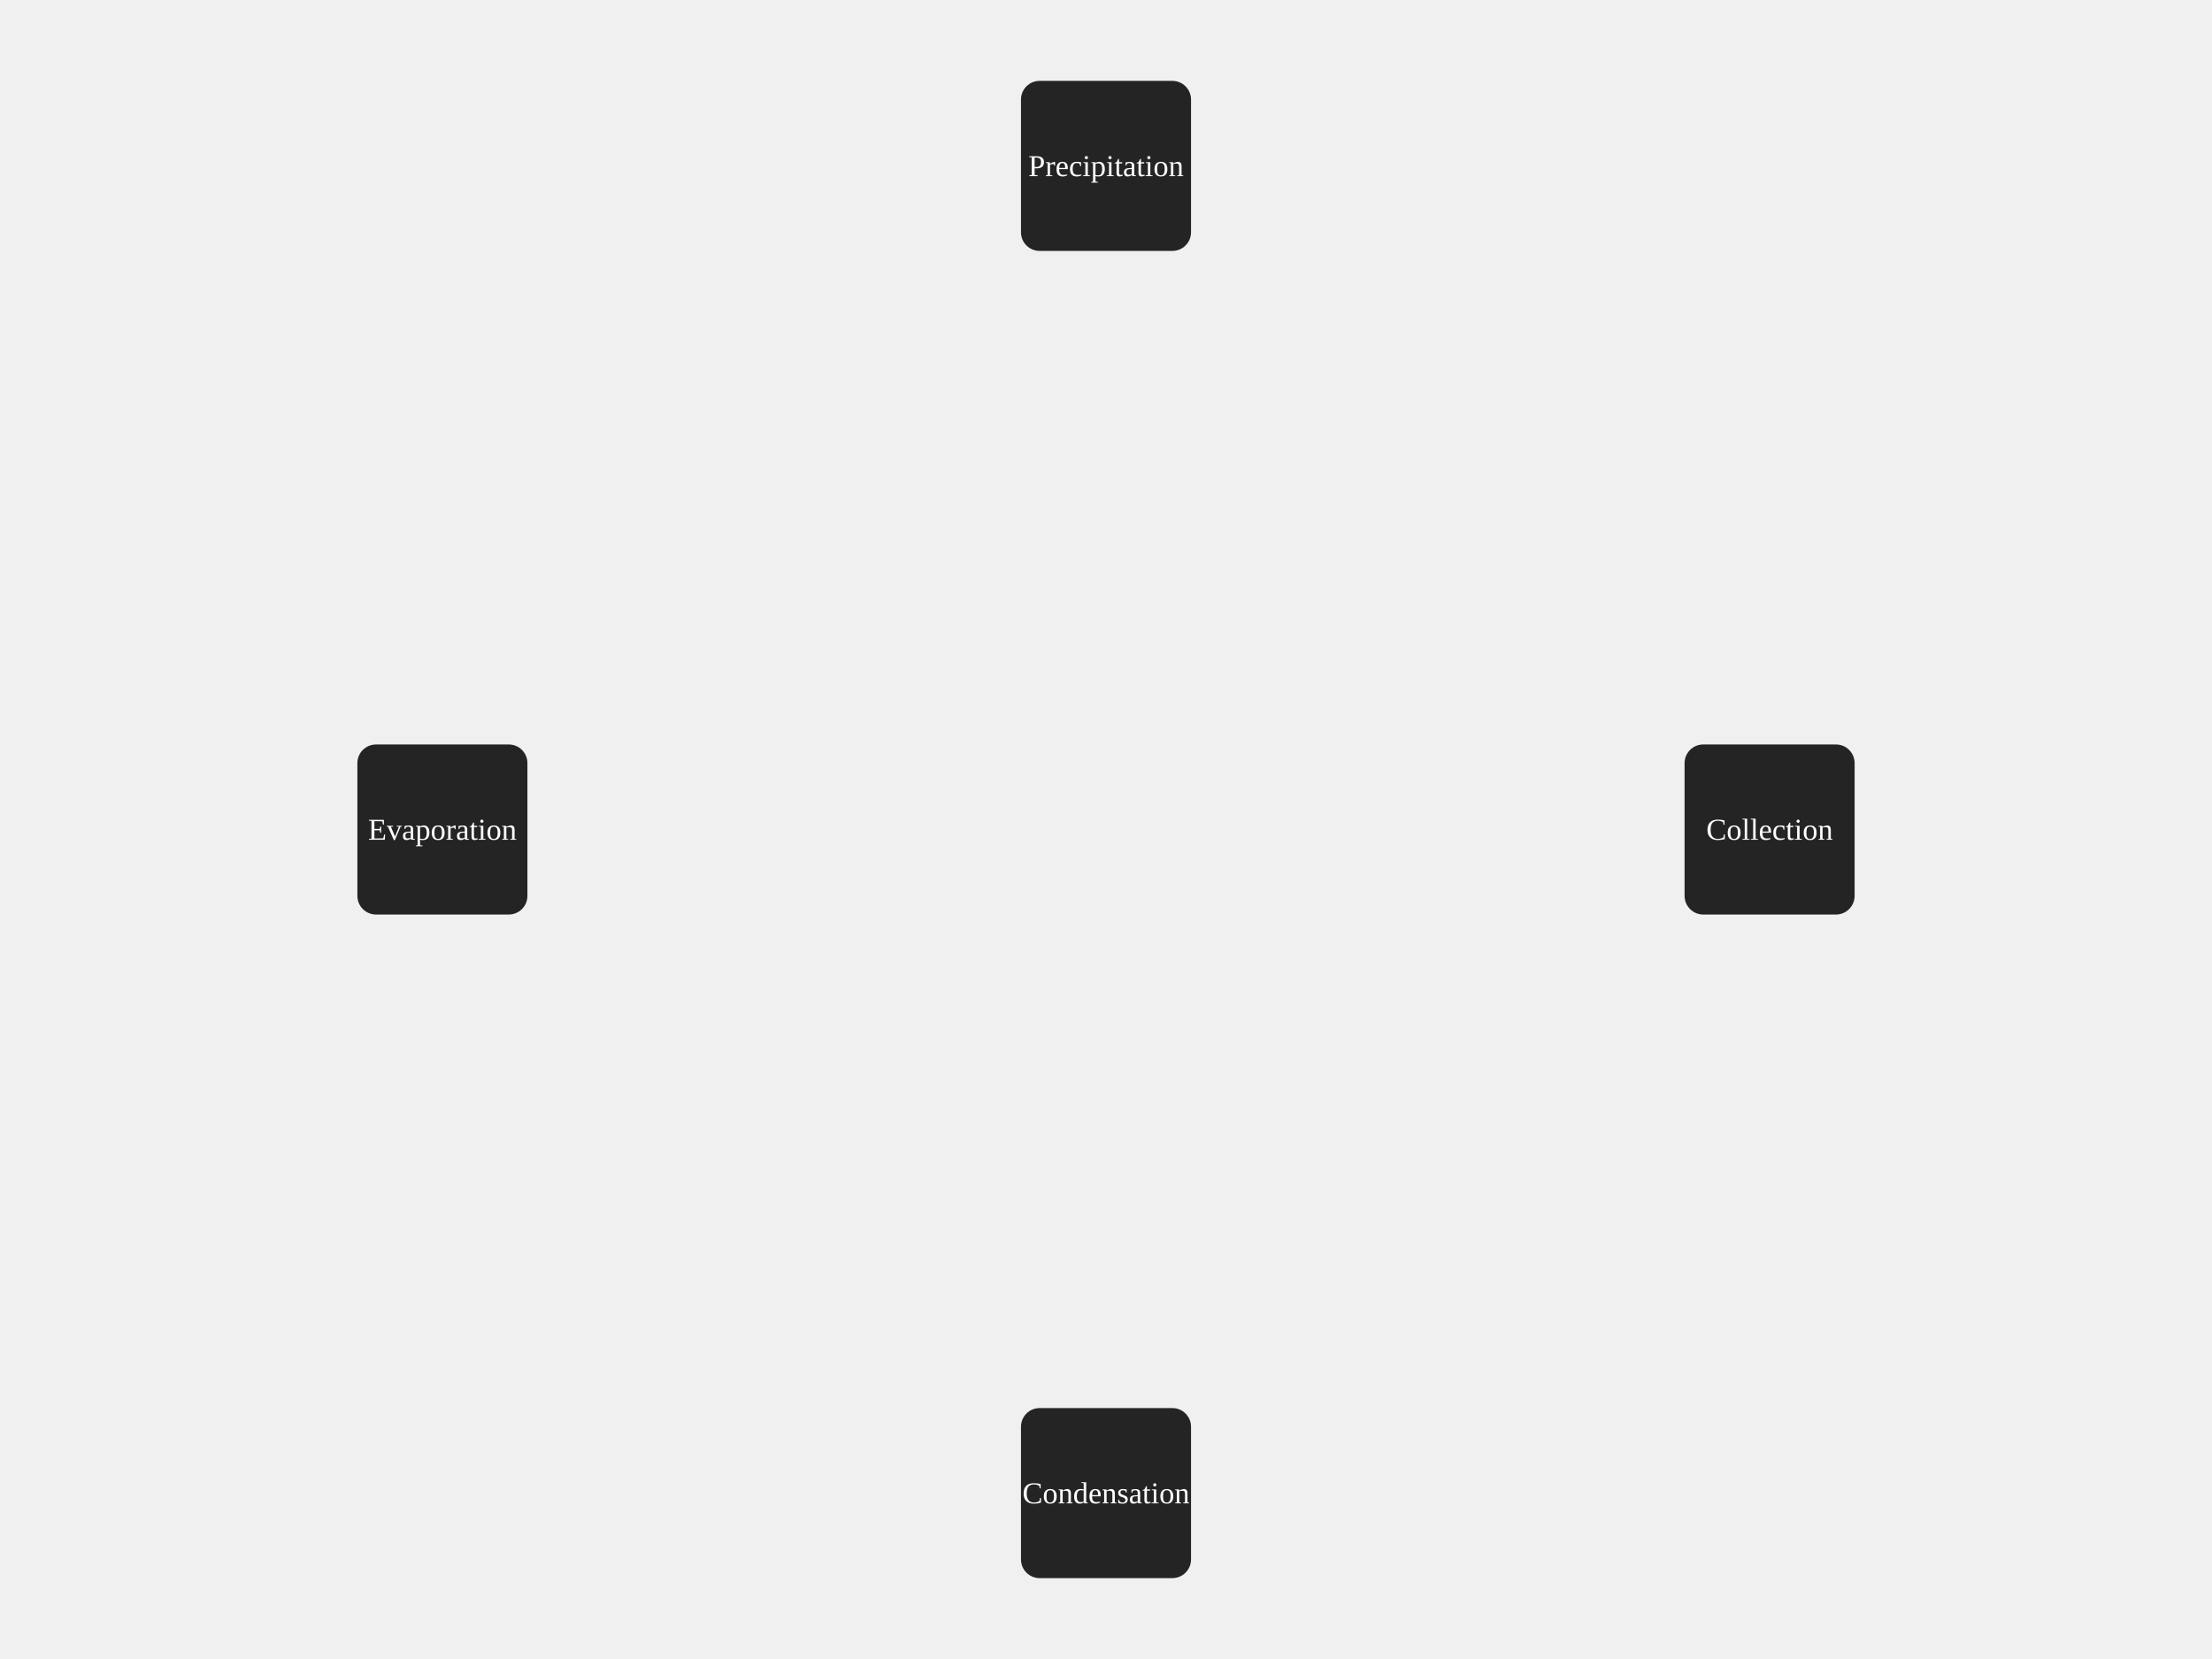
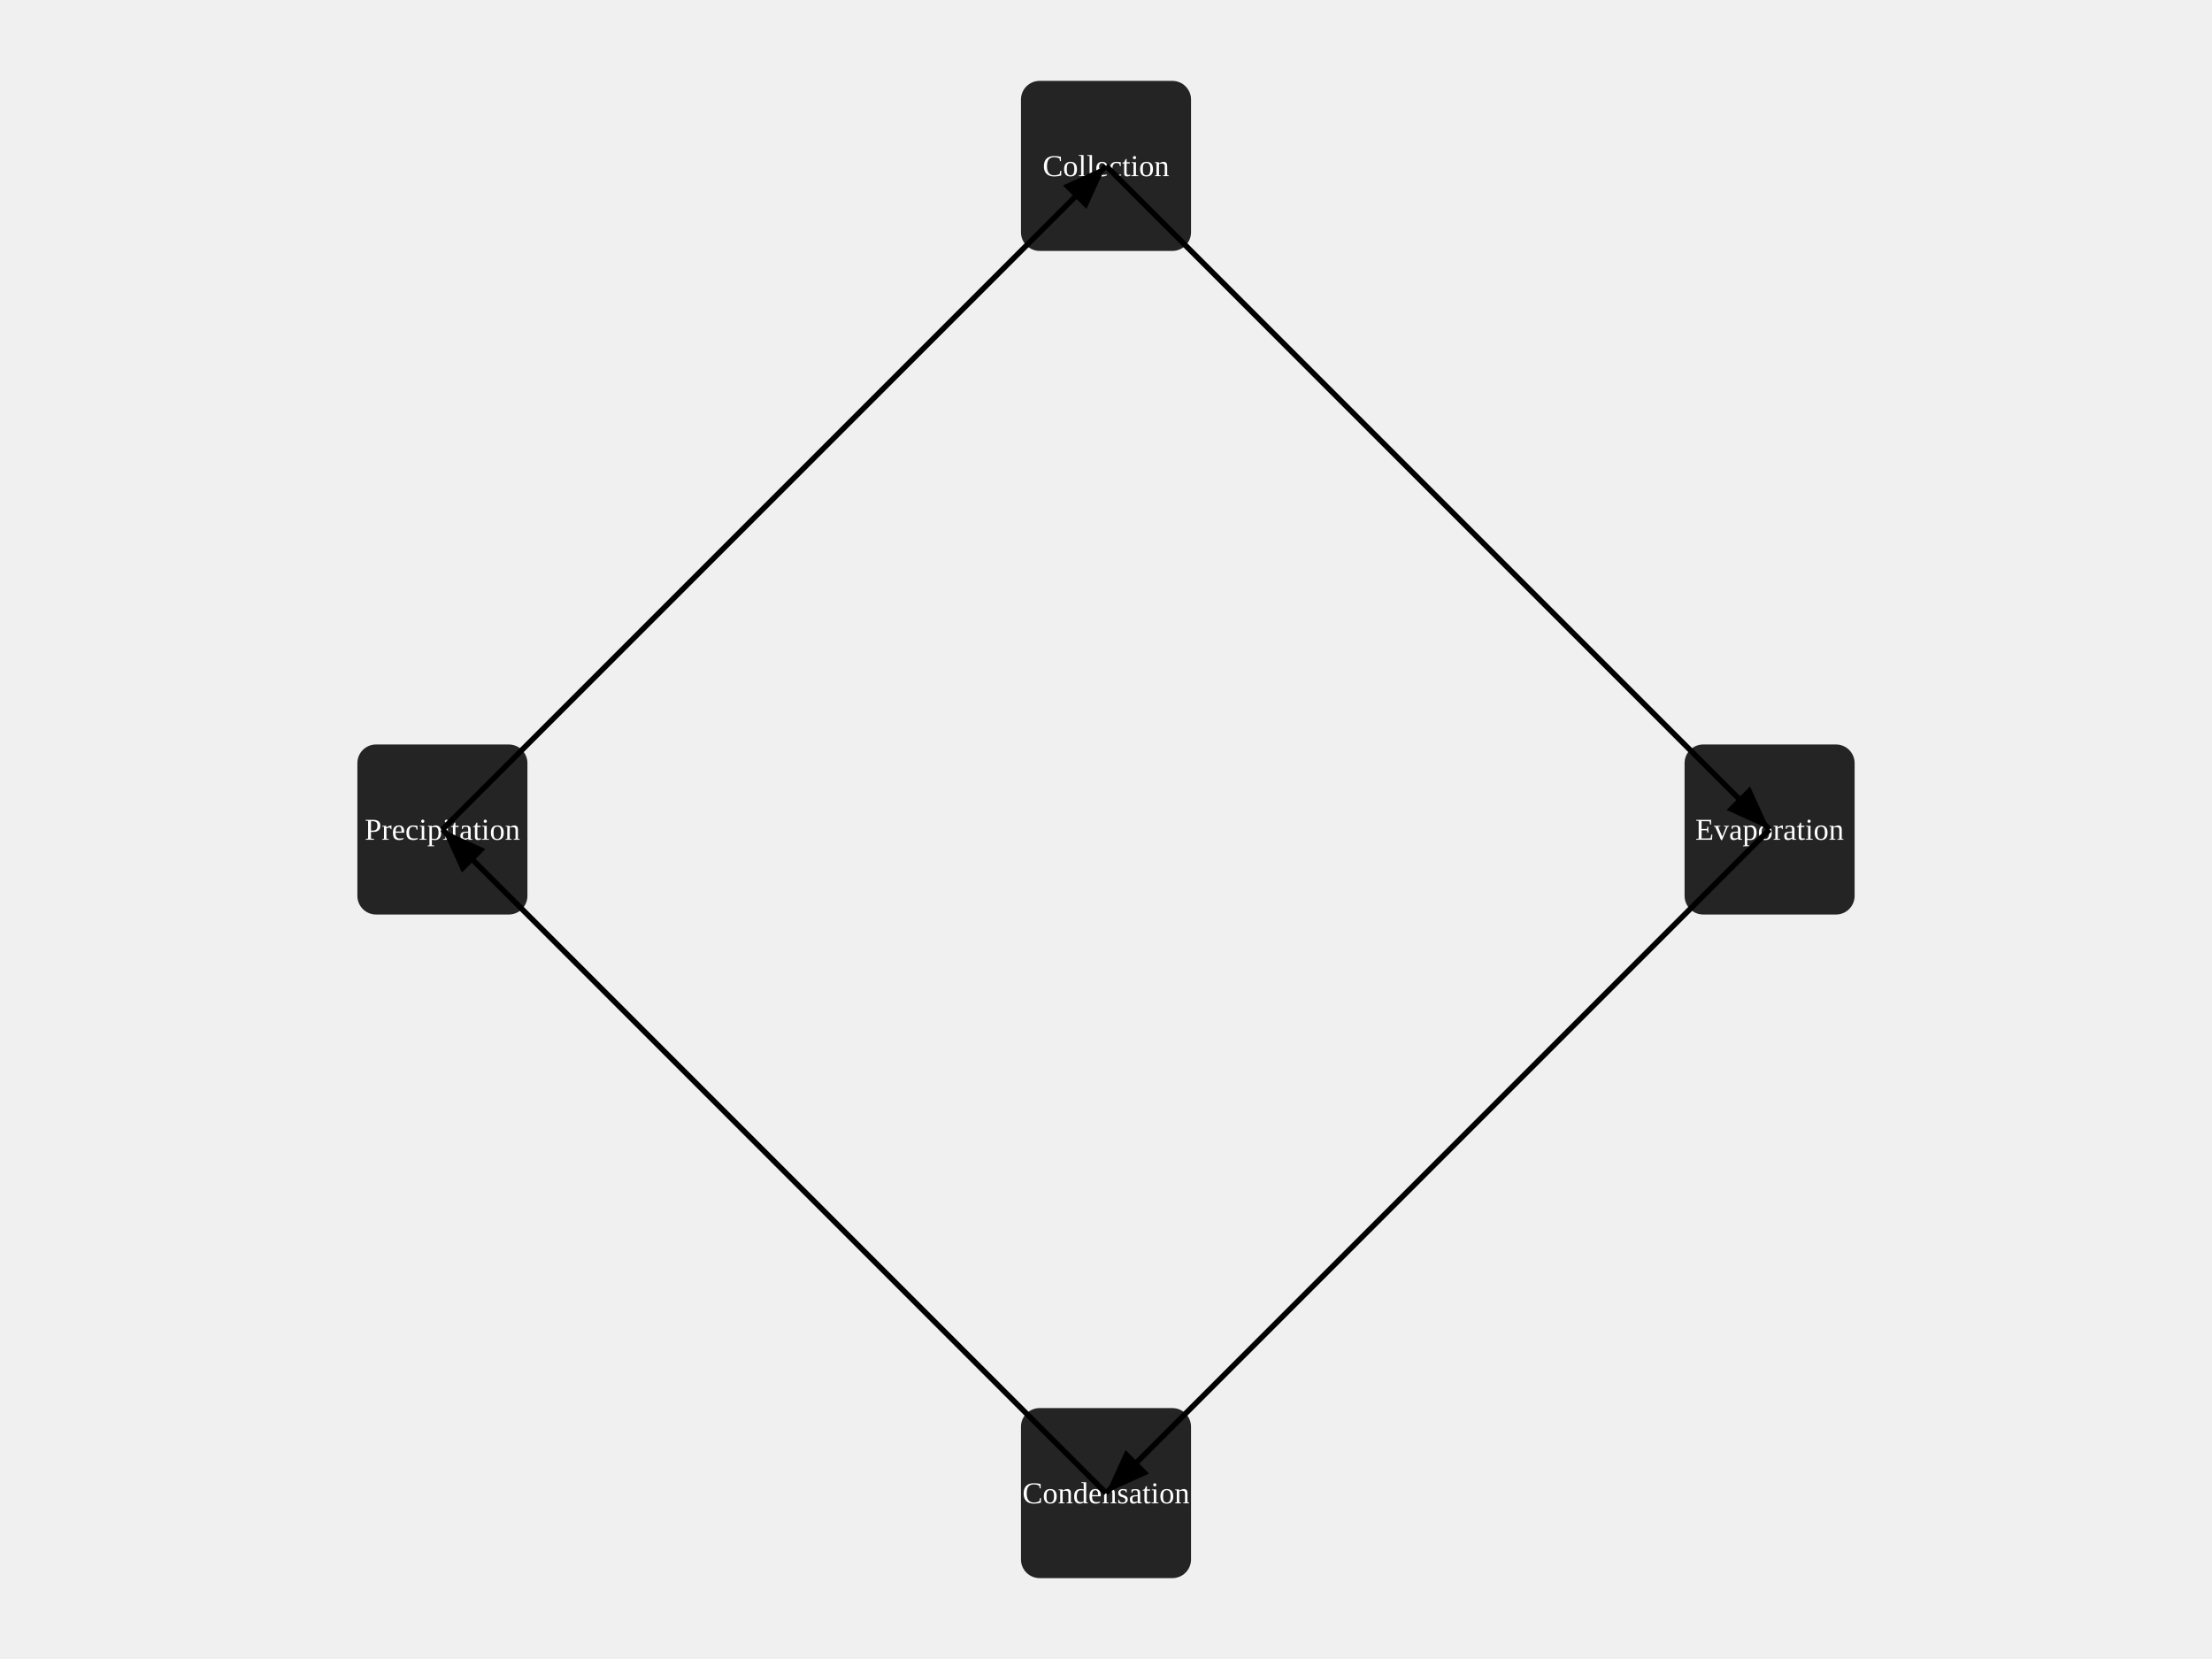
<svg xmlns="http://www.w3.org/2000/svg" viewBox="0 0 800 600" width="800" height="600" role="img">
  <defs>
    <marker id="arrowhead" markerWidth="8" markerHeight="6" refX="8" refY="3" orient="auto">
      <polygon points="0 0, 8 3, 0 6" fill="currentColor" />
    </marker>
  </defs>
  <g id="diagram-root">
    <g id="diagram-nodes">
-       <rect id="node-evaporation" data-oedu-role="selectable" data-oedu-interactive="true" aria-label="Evaporation" title="Liquid becomes vapour" x="130" y="270" width="60" height="60" rx="6" fill="currentColor" opacity="0.85" stroke="currentColor" stroke-width="1.5" />
-       <text x="160" y="300" text-anchor="middle" dominant-baseline="central" font-size="11" fill="white">Evaporation</text>
+       <rect id="node-evaporation" data-oedu-role="selectable" data-oedu-interactive="true" aria-label="Evaporation" title="Liquid becomes vapour" x="610" y="270" width="60" height="60" rx="6" fill="currentColor" opacity="0.85" stroke="currentColor" stroke-width="1.5" />
+       <text x="640" y="300" text-anchor="middle" dominant-baseline="central" font-size="11" fill="white">Evaporation</text>
      <rect id="node-condensation" data-oedu-role="selectable" data-oedu-interactive="true" aria-label="Condensation" x="370" y="510" width="60" height="60" rx="6" fill="currentColor" opacity="0.85" stroke="currentColor" stroke-width="1.5" />
      <text x="400" y="540" text-anchor="middle" dominant-baseline="central" font-size="11" fill="white">Condensation</text>
-       <rect id="node-precipitation" data-oedu-role="selectable" data-oedu-interactive="true" aria-label="Precipitation" x="370" y="30" width="60" height="60" rx="6" fill="currentColor" opacity="0.85" stroke="currentColor" stroke-width="1.5" />
-       <text x="400" y="60" text-anchor="middle" dominant-baseline="central" font-size="11" fill="white">Precipitation</text>
-       <rect id="node-collection" data-oedu-role="selectable" data-oedu-interactive="true" aria-label="Collection" x="610" y="270" width="60" height="60" rx="6" fill="currentColor" opacity="0.85" stroke="currentColor" stroke-width="1.5" />
-       <text x="640" y="300" text-anchor="middle" dominant-baseline="central" font-size="11" fill="white">Collection</text>
-       <g id="edge-evaporation-condensation" data-oedu-role="selectable" data-oedu-interactive="true" aria-label="evaporation leads-to condensation" />
-       <g id="edge-condensation-precipitation" data-oedu-role="selectable" data-oedu-interactive="true" aria-label="condensation leads-to precipitation" />
-       <g id="edge-precipitation-collection" data-oedu-role="selectable" data-oedu-interactive="true" aria-label="precipitation leads-to collection" />
-       <g id="edge-collection-evaporation" data-oedu-role="selectable" data-oedu-interactive="true" aria-label="collection leads-to evaporation" />
+       <rect id="node-precipitation" data-oedu-role="selectable" data-oedu-interactive="true" aria-label="Precipitation" x="130" y="270" width="60" height="60" rx="6" fill="currentColor" opacity="0.85" stroke="currentColor" stroke-width="1.5" />
+       <text x="160" y="300" text-anchor="middle" dominant-baseline="central" font-size="11" fill="white">Precipitation</text>
+       <rect id="node-collection" data-oedu-role="selectable" data-oedu-interactive="true" aria-label="Collection" x="370" y="30" width="60" height="60" rx="6" fill="currentColor" opacity="0.85" stroke="currentColor" stroke-width="1.5" />
+       <text x="400" y="60" text-anchor="middle" dominant-baseline="central" font-size="11" fill="white">Collection</text>
+       <path id="edge-evaporation-condensation" data-oedu-role="selectable" data-oedu-interactive="true" aria-label="evaporation leads-to condensation" data-oedu-relationship="leads-to" d="M640,300 L400,540" marker-end="url(#arrowhead)" stroke="currentColor" stroke-width="2" fill="none" />
+       <path id="edge-condensation-precipitation" data-oedu-role="selectable" data-oedu-interactive="true" aria-label="condensation leads-to precipitation" data-oedu-relationship="leads-to" d="M400,540 L160,300" marker-end="url(#arrowhead)" stroke="currentColor" stroke-width="2" fill="none" />
+       <path id="edge-precipitation-collection" data-oedu-role="selectable" data-oedu-interactive="true" aria-label="precipitation leads-to collection" data-oedu-relationship="leads-to" d="M160,300 L400,60" marker-end="url(#arrowhead)" stroke="currentColor" stroke-width="2" fill="none" />
+       <path id="edge-collection-evaporation" data-oedu-role="selectable" data-oedu-interactive="true" aria-label="collection leads-to evaporation" data-oedu-relationship="leads-to" d="M400,60 L640,300" marker-end="url(#arrowhead)" stroke="currentColor" stroke-width="2" fill="none" />
    </g>
  </g>
</svg>
